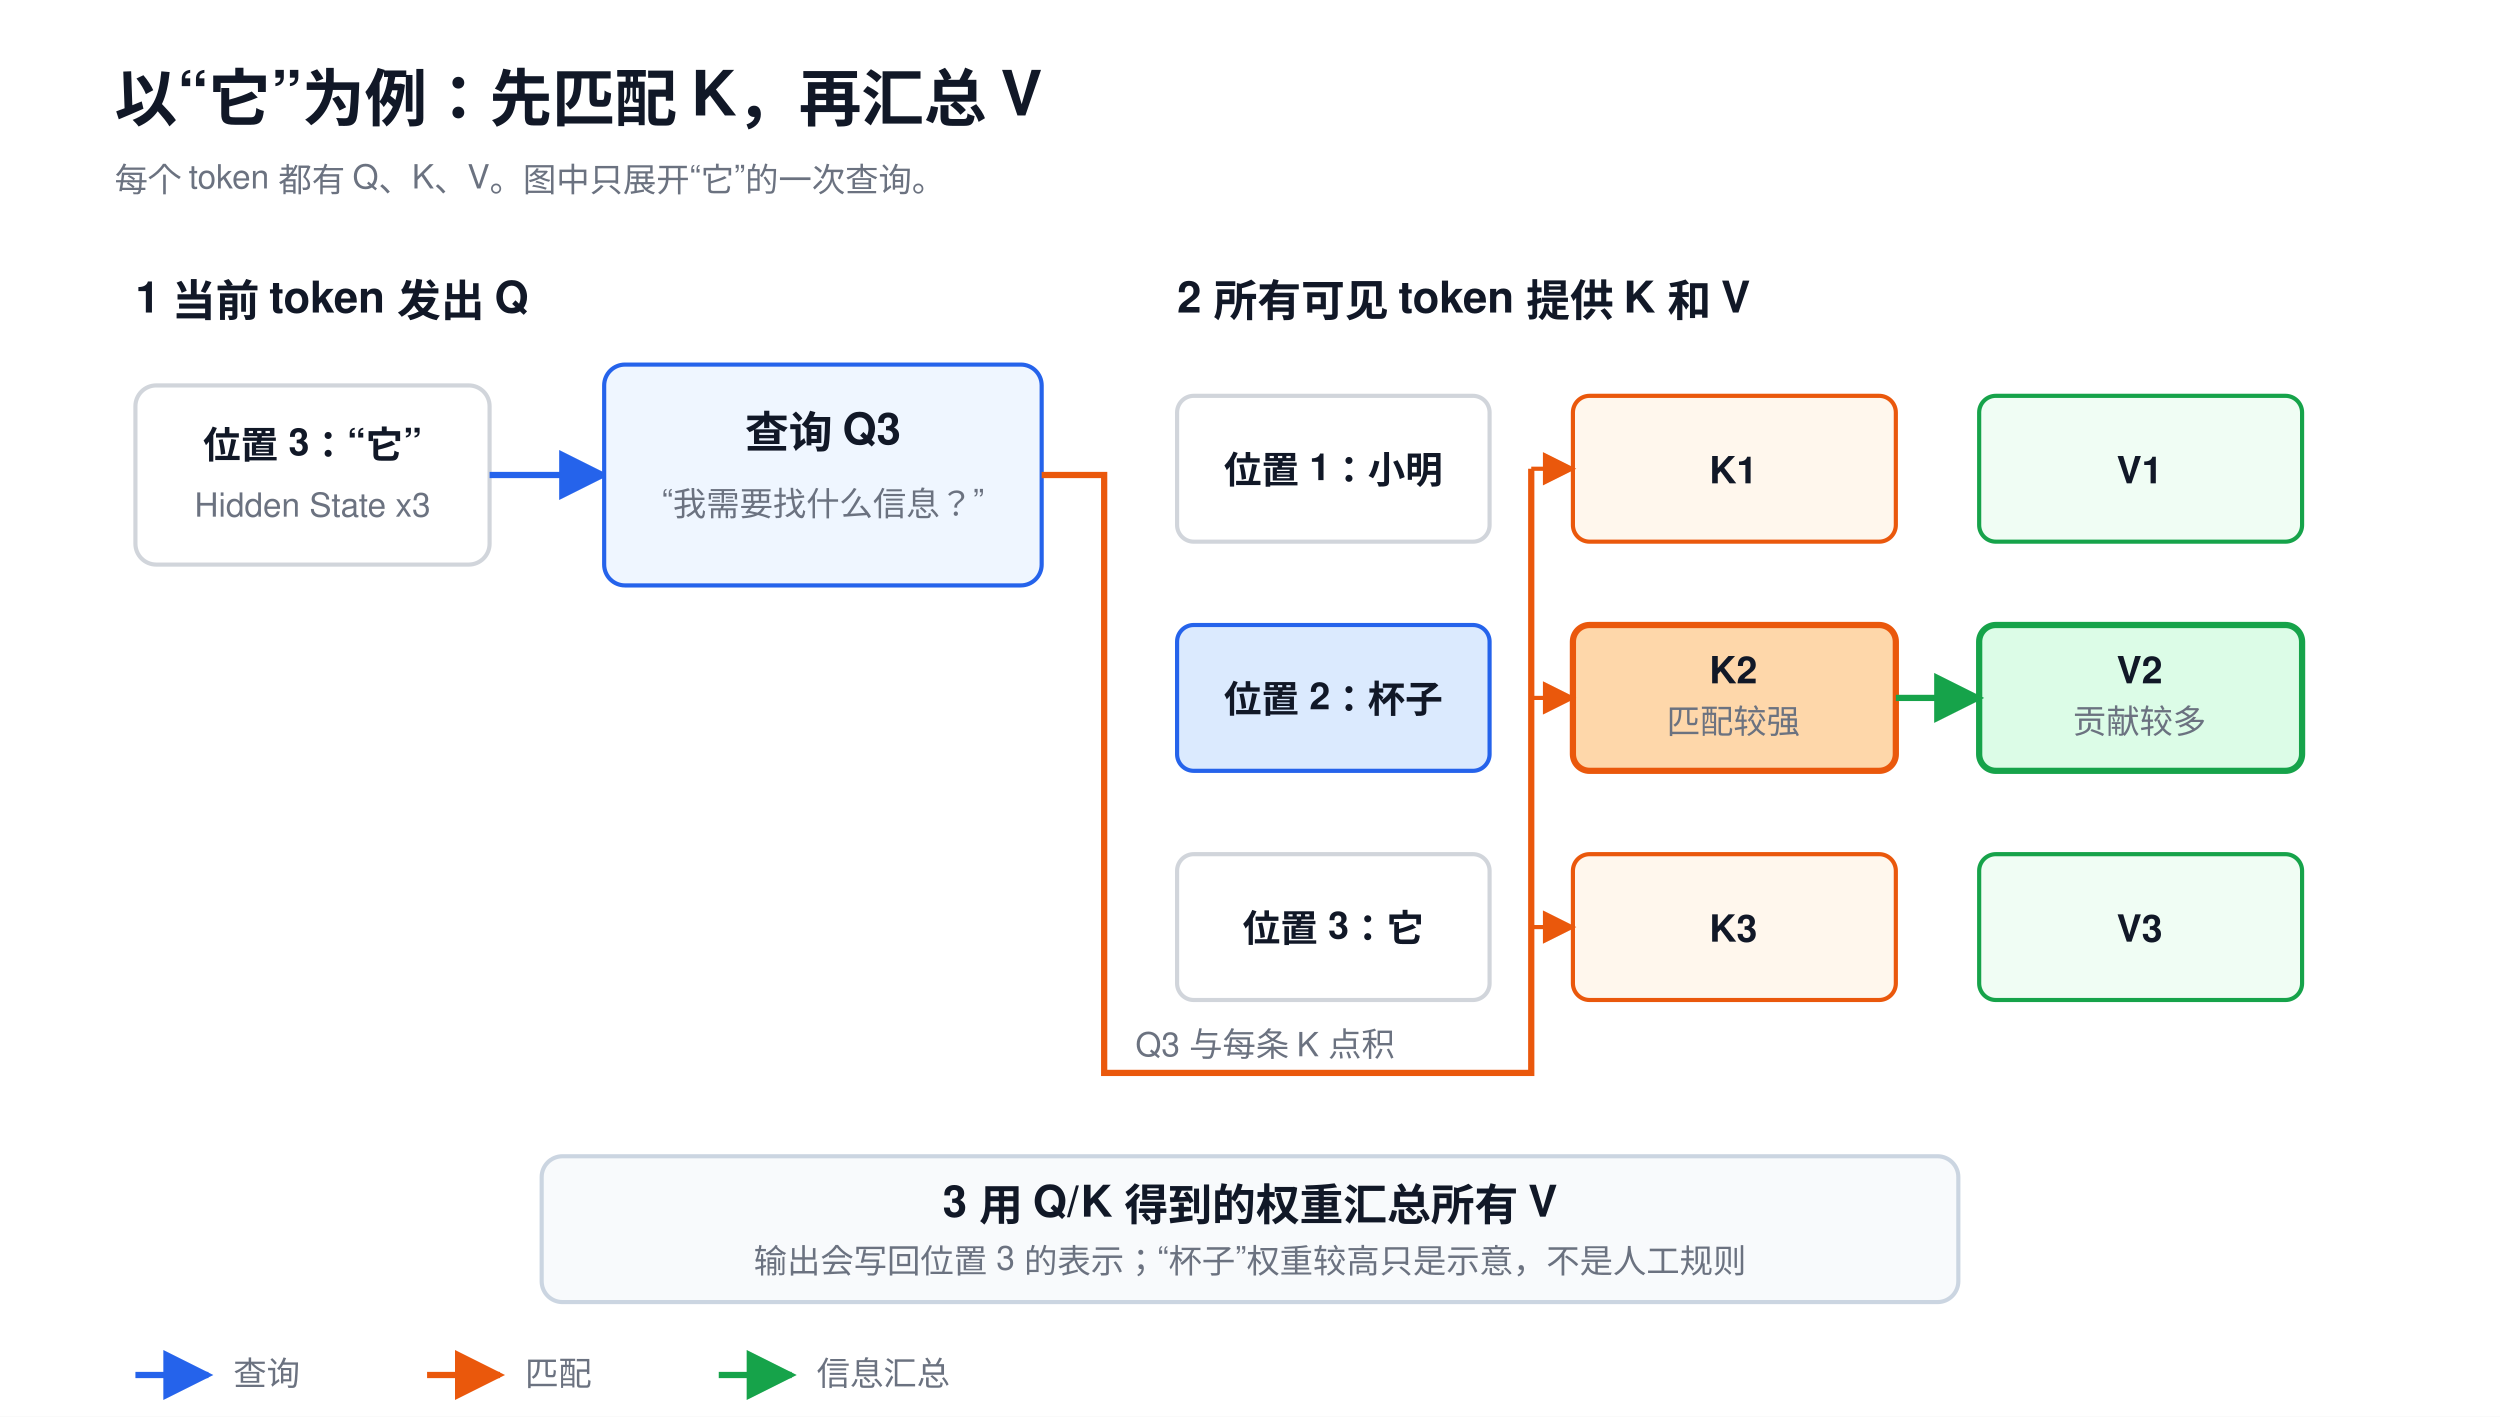
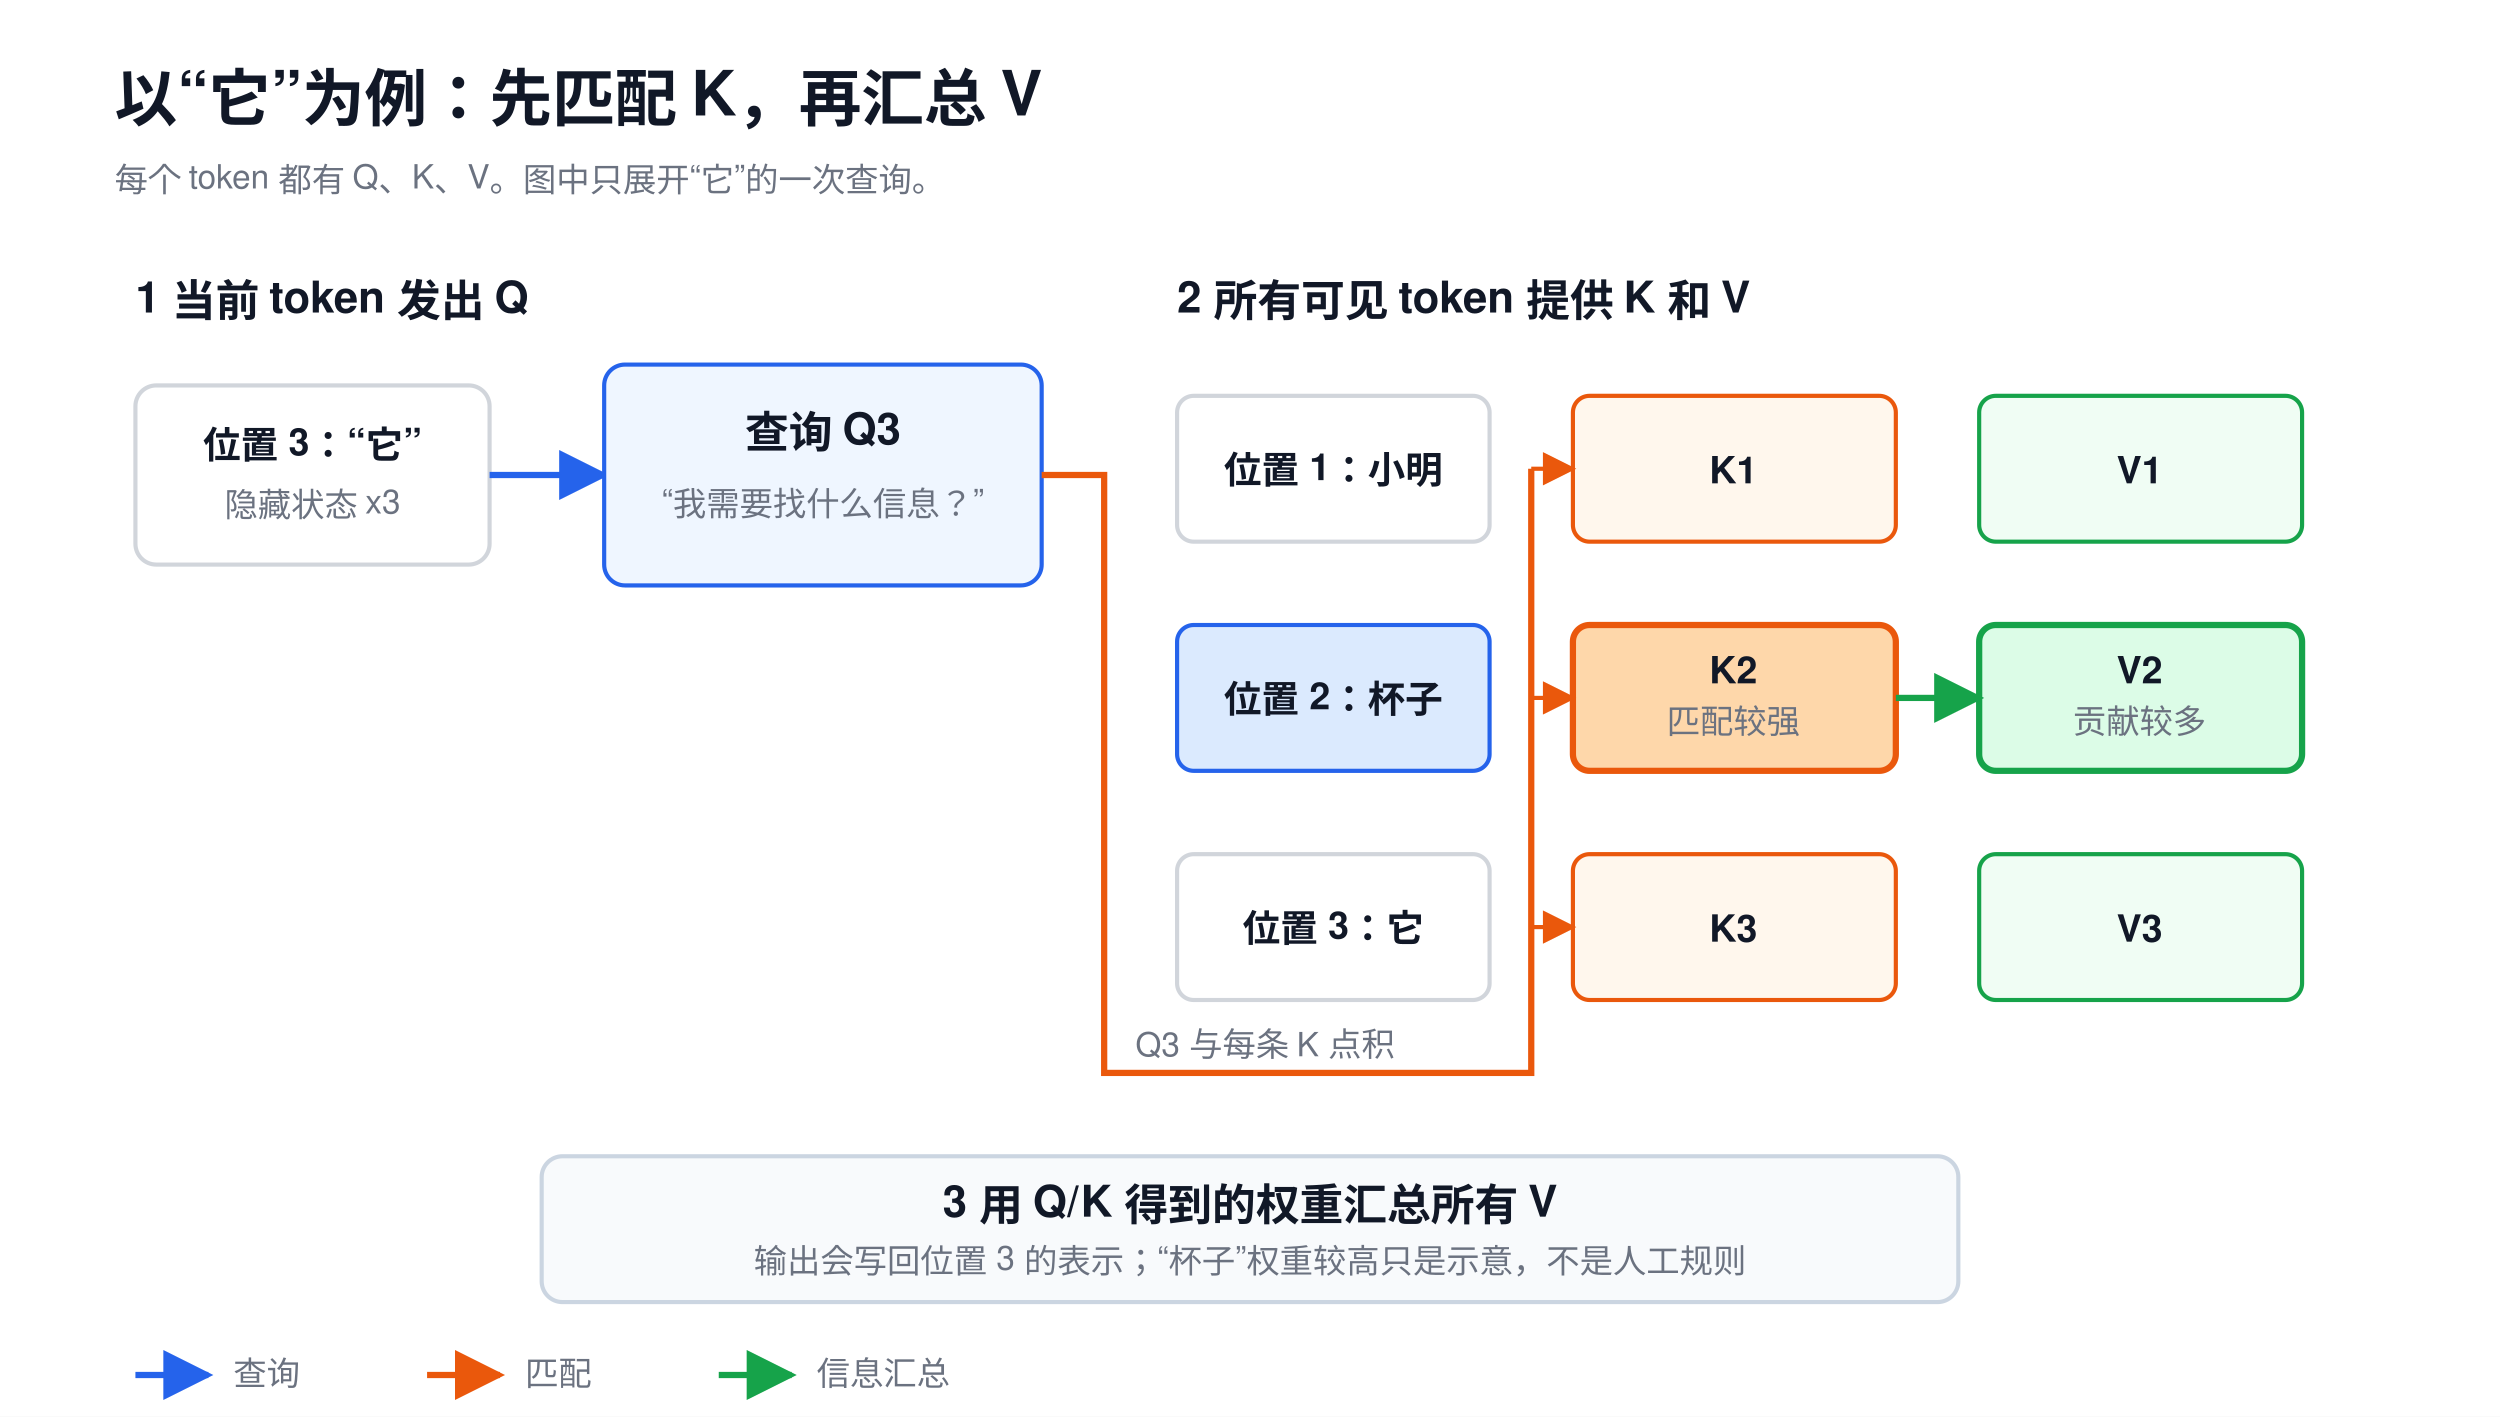
<svg xmlns="http://www.w3.org/2000/svg" width="1200" height="680" viewBox="0 0 1200 680" role="img" aria-labelledby="title desc">
  <defs>
    <marker id="arrow-blue" viewBox="0 0 10 10" refX="9" refY="5" markerWidth="8" markerHeight="8" orient="auto">
      <path d="M0 0L10 5L0 10z" fill="#2563EB" />
    </marker>
    <marker id="arrow-orange" viewBox="0 0 10 10" refX="9" refY="5" markerWidth="8" markerHeight="8" orient="auto">
      <path d="M0 0L10 5L0 10z" fill="#EA580C" />
    </marker>
    <marker id="arrow-green" viewBox="0 0 10 10" refX="9" refY="5" markerWidth="8" markerHeight="8" orient="auto">
      <path d="M0 0L10 5L0 10z" fill="#16A34A" />
    </marker>
    <style>
      text { font-family: "Helvetica Neue", Helvetica, Arial, "PingFang SC", "Microsoft YaHei", sans-serif; fill: #111827; }
      .title { font-size: 30px; font-weight: 700; }
      .head { font-size: 21px; font-weight: 650; }
      .label { font-size: 18px; font-weight: 600; }
      .note { font-size: 16px; fill: #6B7280; }
      .token { fill: #FFFFFF; stroke: #D1D5DB; stroke-width: 2; }
      .query { fill: #EFF6FF; stroke: #2563EB; stroke-width: 2; }
      .key { fill: #FFF7ED; stroke: #EA580C; stroke-width: 2; }
      .value { fill: #F0FDF4; stroke: #16A34A; stroke-width: 2; }
    </style>
  </defs>
  <rect width="1200" height="680" fill="#FFFFFF" />
  <text x="55" y="58" class="title">以“它”为例：先匹配 K，再汇总 V</text>
  <text x="55" y="92" class="note">每个 token 都有 Q、K、V。图中只展开“它”的一次查询。</text>
  <text x="65" y="150" class="head">1  当前 token 发出 Q</text>
  <rect x="65" y="185" width="170" height="86" rx="10" class="token" />
  <text x="150" y="220" text-anchor="middle" class="label">位置 3：“它”</text>
-   <text x="150" y="248" text-anchor="middle" class="note">Hidden State x3</text>
+   <text x="150" y="248" text-anchor="middle" class="note">隐藏状态 x3</text>
  <path d="M235 228 H290" fill="none" stroke="#2563EB" stroke-width="3" marker-end="url(#arrow-blue)" />
  <rect x="290" y="175" width="210" height="106" rx="10" class="query" />
  <text x="395" y="215" text-anchor="middle" class="head">查询 Q3</text>
  <text x="395" y="246" text-anchor="middle" class="note">“我需要找什么信息？”</text>
  <text x="565" y="150" class="head">2  所有可见 token 提供 K 和 V</text>
  <rect x="565" y="190" width="150" height="70" rx="8" class="token" />
  <text x="640" y="232" text-anchor="middle" class="label">位置 1：小明</text>
  <rect x="565" y="300" width="150" height="70" rx="8" fill="#DBEAFE" stroke="#2563EB" stroke-width="2" />
  <text x="640" y="342" text-anchor="middle" class="label">位置 2：杯子</text>
  <rect x="565" y="410" width="150" height="70" rx="8" class="token" />
  <text x="640" y="452" text-anchor="middle" class="label">位置 3：它</text>
  <rect x="755" y="190" width="155" height="70" rx="8" class="key" />
  <text x="832" y="232" text-anchor="middle" class="label">K1</text>
  <rect x="755" y="300" width="155" height="70" rx="8" fill="#FED7AA" stroke="#EA580C" stroke-width="3" />
  <text x="832" y="328" text-anchor="middle" class="label">K2</text>
  <text x="832" y="352" text-anchor="middle" class="note">匹配较强</text>
  <rect x="755" y="410" width="155" height="70" rx="8" class="key" />
  <text x="832" y="452" text-anchor="middle" class="label">K3</text>
  <rect x="950" y="190" width="155" height="70" rx="8" class="value" />
  <text x="1027" y="232" text-anchor="middle" class="label">V1</text>
  <rect x="950" y="300" width="155" height="70" rx="8" fill="#DCFCE7" stroke="#16A34A" stroke-width="3" />
  <text x="1027" y="328" text-anchor="middle" class="label">V2</text>
  <text x="1027" y="352" text-anchor="middle" class="note">贡献较多</text>
  <rect x="950" y="410" width="155" height="70" rx="8" class="value" />
  <text x="1027" y="452" text-anchor="middle" class="label">V3</text>
  <path d="M500 228 H530 V515 H735 V225 M735 225 V445" fill="none" stroke="#EA580C" stroke-width="3" />
  <path d="M735 225 H755" fill="none" stroke="#EA580C" stroke-width="2" marker-end="url(#arrow-orange)" />
  <path d="M735 335 H755" fill="none" stroke="#EA580C" stroke-width="2" marker-end="url(#arrow-orange)" />
  <path d="M735 445 H755" fill="none" stroke="#EA580C" stroke-width="2" marker-end="url(#arrow-orange)" />
  <text x="545" y="507" class="note">Q3 与每条 K 点积</text>
  <path d="M910 335 H950" fill="none" stroke="#16A34A" stroke-width="3" marker-end="url(#arrow-green)" />
  <rect x="260" y="555" width="680" height="70" rx="10" fill="#F8FAFC" stroke="#CBD5E1" stroke-width="2" />
  <text x="600" y="584" text-anchor="middle" class="head">3  用 Q/K 得到的权重汇总所有 V</text>
  <text x="600" y="611" text-anchor="middle" class="note">输出会写回位置 3 的表示；“杯子”权重较高只是示意，不是人工规则</text>
  <line x1="65" y1="660" x2="100" y2="660" stroke="#2563EB" stroke-width="3" marker-end="url(#arrow-blue)" />
  <text x="112" y="665" class="note">查询</text>
  <line x1="205" y1="660" x2="240" y2="660" stroke="#EA580C" stroke-width="3" marker-end="url(#arrow-orange)" />
  <text x="252" y="665" class="note">匹配</text>
  <line x1="345" y1="660" x2="380" y2="660" stroke="#16A34A" stroke-width="3" marker-end="url(#arrow-green)" />
  <text x="392" y="665" class="note">信息汇总</text>
</svg>
